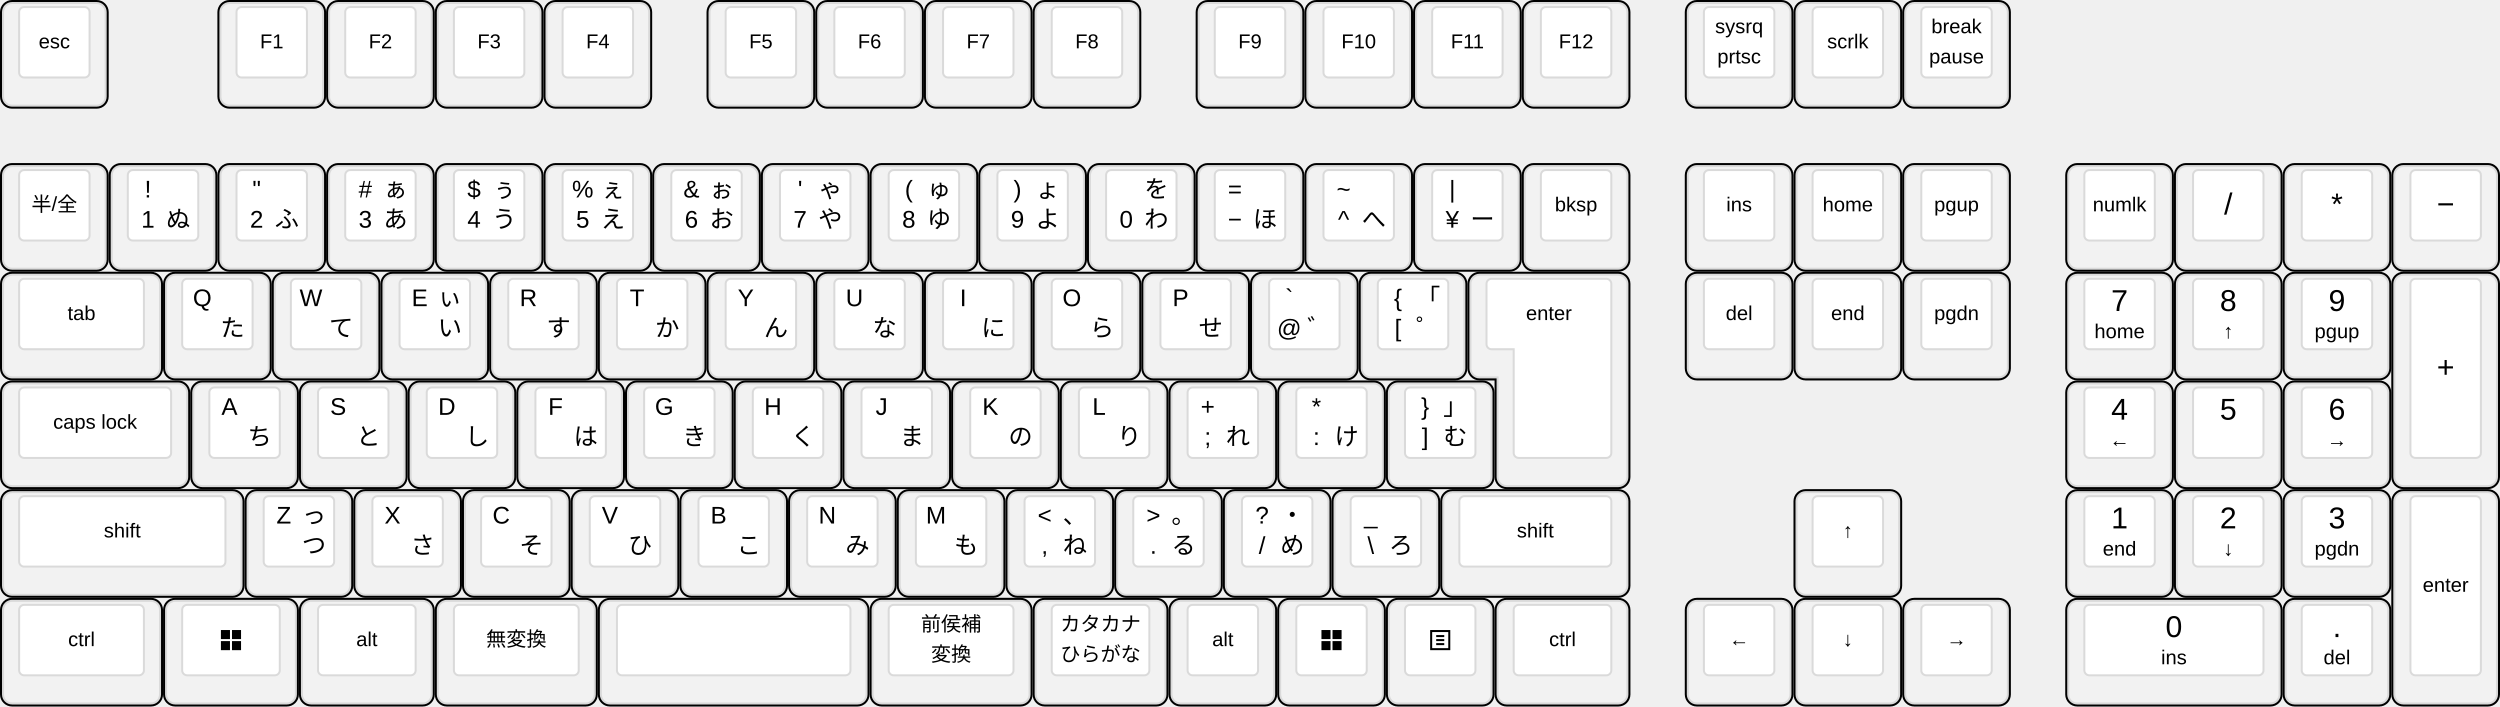
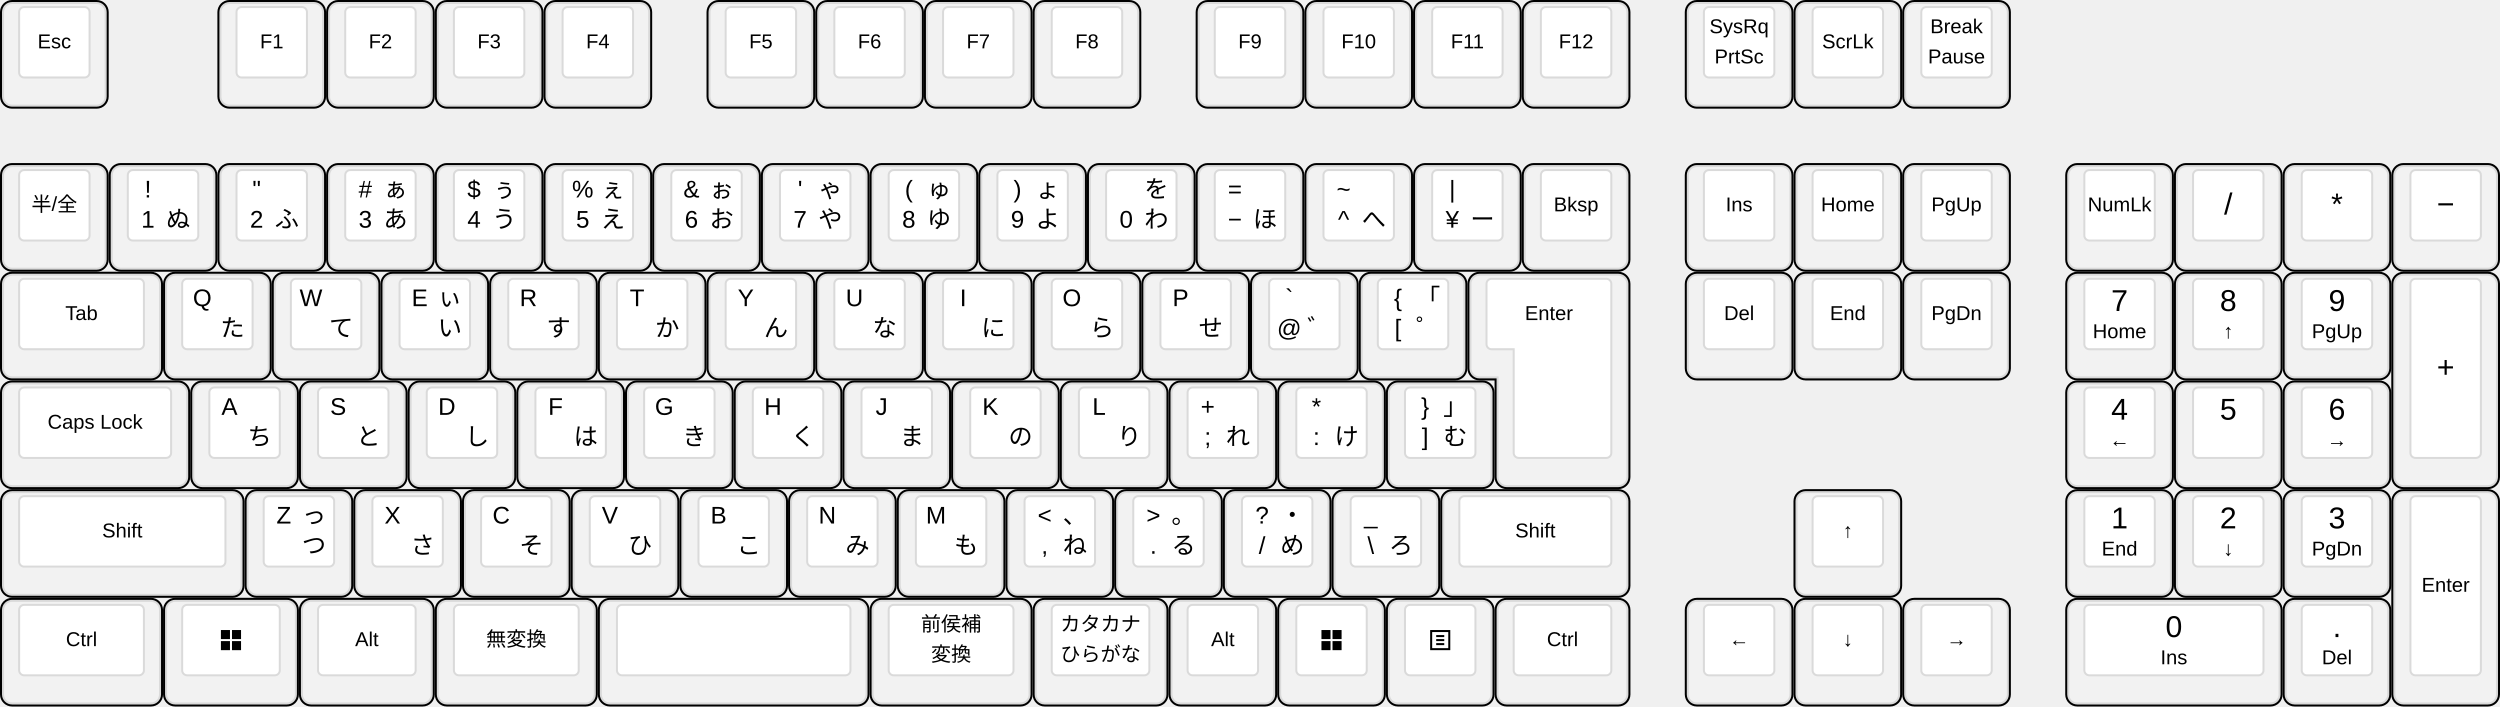
<svg xmlns="http://www.w3.org/2000/svg" xmlns:xlink="http://www.w3.org/1999/xlink" version="1.1" width="1242" height="351" viewBox="0 -351 1242 351">
  <defs>
    <g id="shape0">
      <path d="M 6 -54 C 2.686 -54 0 -51.314 0 -48 L 0 -6 C 0 -2.686 2.686 0 6 0 L 75 0 C 78.314 0 81 -2.686 81 -6 L 81 -48 C 81 -51.314 78.314 -54 75 -54 Z" fill="#000000" />
      <path d="M 6 -53 C 3.239 -53 1 -50.761 1 -48 L 1 -6 C 1 -3.239 3.239 -1 6 -1 L 75 -1 C 77.761 -1 80 -3.239 80 -6 L 80 -48 C 80 -50.761 77.761 -53 75 -53 Z" fill="#dadada" />
      <path d="M 6 -52 C 3.791 -52 2 -50.209 2 -48 L 2 -6 C 2 -3.791 3.791 -2 6 -2 L 75 -2 C 77.209 -2 79 -3.791 79 -6 L 79 -48 C 79 -50.209 77.209 -52 75 -52 Z" fill="#f2f2f2" />
      <path d="M 12 -51 C 10.343 -51 9 -49.657 9 -48 L 9 -18 C 9 -16.343 10.343 -15 12 -15 L 69 -15 C 70.657 -15 72 -16.343 72 -18 L 72 -48 C 72 -49.657 70.657 -51 69 -51 Z" fill="#dadada" />
      <path d="M 12 -50 C 10.895 -50 10 -49.105 10 -48 L 10 -18 C 10 -16.895 10.895 -16 12 -16 L 69 -16 C 70.105 -16 71 -16.895 71 -18 L 71 -48 C 71 -49.105 70.105 -50 69 -50 Z" fill="#ffffff" />
    </g>
    <g id="shape1">
      <path d="M 6 -54 C 2.686 -54 0 -51.314 0 -48 L 0 -6 C 0 -2.686 2.686 0 6 0 L 61.5 0 C 64.814 0 67.5 -2.686 67.5 -6 L 67.5 -48 C 67.5 -51.314 64.814 -54 61.5 -54 Z" fill="#000000" />
      <path d="M 6 -53 C 3.239 -53 1 -50.761 1 -48 L 1 -6 C 1 -3.239 3.239 -1 6 -1 L 61.5 -1 C 64.261 -1 66.5 -3.239 66.5 -6 L 66.5 -48 C 66.5 -50.761 64.261 -53 61.5 -53 Z" fill="#dadada" />
      <path d="M 6 -52 C 3.791 -52 2 -50.209 2 -48 L 2 -6 C 2 -3.791 3.791 -2 6 -2 L 61.5 -2 C 63.709 -2 65.5 -3.791 65.5 -6 L 65.5 -48 C 65.5 -50.209 63.709 -52 61.5 -52 Z" fill="#f2f2f2" />
      <path d="M 12 -51 C 10.343 -51 9 -49.657 9 -48 L 9 -18 C 9 -16.343 10.343 -15 12 -15 L 55.5 -15 C 57.157 -15 58.5 -16.343 58.5 -18 L 58.5 -48 C 58.5 -49.657 57.157 -51 55.5 -51 Z" fill="#dadada" />
      <path d="M 12 -50 C 10.895 -50 10 -49.105 10 -48 L 10 -18 C 10 -16.895 10.895 -16 12 -16 L 55.5 -16 C 56.605 -16 57.5 -16.895 57.5 -18 L 57.5 -48 C 57.5 -49.105 56.605 -50 55.5 -50 Z" fill="#ffffff" />
    </g>
    <g id="shape2">
      <path d="M 6 -54 C 2.686 -54 0 -51.314 0 -48 L 0 -6 C 0 -2.686 2.686 0 6 0 L 129 0 C 132.314 0 135 -2.686 135 -6 L 135 -48 C 135 -51.314 132.314 -54 129 -54 Z" fill="#000000" />
      <path d="M 6 -53 C 3.239 -53 1 -50.761 1 -48 L 1 -6 C 1 -3.239 3.239 -1 6 -1 L 129 -1 C 131.761 -1 134 -3.239 134 -6 L 134 -48 C 134 -50.761 131.761 -53 129 -53 Z" fill="#dadada" />
      <path d="M 6 -52 C 3.791 -52 2 -50.209 2 -48 L 2 -6 C 2 -3.791 3.791 -2 6 -2 L 129 -2 C 131.209 -2 133 -3.791 133 -6 L 133 -48 C 133 -50.209 131.209 -52 129 -52 Z" fill="#f2f2f2" />
      <path d="M 12 -51 C 10.343 -51 9 -49.657 9 -48 L 9 -18 C 9 -16.343 10.343 -15 12 -15 L 123 -15 C 124.657 -15 126 -16.343 126 -18 L 126 -48 C 126 -49.657 124.657 -51 123 -51 Z" fill="#dadada" />
      <path d="M 12 -50 C 10.895 -50 10 -49.105 10 -48 L 10 -18 C 10 -16.895 10.895 -16 12 -16 L 123 -16 C 124.105 -16 125 -16.895 125 -18 L 125 -48 C 125 -49.105 124.105 -50 123 -50 Z" fill="#ffffff" />
    </g>
    <g id="shape3">
      <path d="M 6 -54 C 2.686 -54 0 -51.314 0 -48 L 0 -6 C 0 -2.686 2.686 0 6 0 L 48 0 C 51.314 0 54 -2.686 54 -6 L 54 -48 C 54 -51.314 51.314 -54 48 -54 Z" fill="#000000" />
      <path d="M 6 -53 C 3.239 -53 1 -50.761 1 -48 L 1 -6 C 1 -3.239 3.239 -1 6 -1 L 48 -1 C 50.761 -1 53 -3.239 53 -6 L 53 -48 C 53 -50.761 50.761 -53 48 -53 Z" fill="#dadada" />
      <path d="M 6 -52 C 3.791 -52 2 -50.209 2 -48 L 2 -6 C 2 -3.791 3.791 -2 6 -2 L 48 -2 C 50.209 -2 52 -3.791 52 -6 L 52 -48 C 52 -50.209 50.209 -52 48 -52 Z" fill="#f2f2f2" />
      <path d="M 12 -51 C 10.343 -51 9 -49.657 9 -48 L 9 -18 C 9 -16.343 10.343 -15 12 -15 L 42 -15 C 43.657 -15 45 -16.343 45 -18 L 45 -48 C 45 -49.657 43.657 -51 42 -51 Z" fill="#dadada" />
      <path d="M 12 -50 C 10.895 -50 10 -49.105 10 -48 L 10 -18 C 10 -16.895 10.895 -16 12 -16 L 42 -16 C 43.105 -16 44 -16.895 44 -18 L 44 -48 C 44 -49.105 43.105 -50 42 -50 Z" fill="#ffffff" />
    </g>
    <g id="shape4">
      <path d="M 6 -54 C 2.686 -54 0 -51.314 0 -48 L 0 -6 C 0 -2.686 2.686 0 6 0 L 102 0 C 105.314 0 108 -2.686 108 -6 L 108 -48 C 108 -51.314 105.314 -54 102 -54 Z" fill="#000000" />
      <path d="M 6 -53 C 3.239 -53 1 -50.761 1 -48 L 1 -6 C 1 -3.239 3.239 -1 6 -1 L 102 -1 C 104.761 -1 107 -3.239 107 -6 L 107 -48 C 107 -50.761 104.761 -53 102 -53 Z" fill="#dadada" />
      <path d="M 6 -52 C 3.791 -52 2 -50.209 2 -48 L 2 -6 C 2 -3.791 3.791 -2 6 -2 L 102 -2 C 104.209 -2 106 -3.791 106 -6 L 106 -48 C 106 -50.209 104.209 -52 102 -52 Z" fill="#f2f2f2" />
      <path d="M 12 -51 C 10.343 -51 9 -49.657 9 -48 L 9 -18 C 9 -16.343 10.343 -15 12 -15 L 96 -15 C 97.657 -15 99 -16.343 99 -18 L 99 -48 C 99 -49.657 97.657 -51 96 -51 Z" fill="#dadada" />
      <path d="M 12 -50 C 10.895 -50 10 -49.105 10 -48 L 10 -18 C 10 -16.895 10.895 -16 12 -16 L 96 -16 C 97.105 -16 98 -16.895 98 -18 L 98 -48 C 98 -49.105 97.105 -50 96 -50 Z" fill="#ffffff" />
    </g>
    <g id="shape5">
      <path d="M 6 -108 C 2.686 -108 0 -105.314 0 -102 L 0 -6 C 0 -2.686 2.686 0 6 0 L 48 0 C 51.314 0 54 -2.686 54 -6 L 54 -102 C 54 -105.314 51.314 -108 48 -108 Z" fill="#000000" />
      <path d="M 6 -107 C 3.239 -107 1 -104.761 1 -102 L 1 -6 C 1 -3.239 3.239 -1 6 -1 L 48 -1 C 50.761 -1 53 -3.239 53 -6 L 53 -102 C 53 -104.761 50.761 -107 48 -107 Z" fill="#dadada" />
      <path d="M 6 -106 C 3.791 -106 2 -104.209 2 -102 L 2 -6 C 2 -3.791 3.791 -2 6 -2 L 48 -2 C 50.209 -2 52 -3.791 52 -6 L 52 -102 C 52 -104.209 50.209 -106 48 -106 Z" fill="#f2f2f2" />
      <path d="M 12 -105 C 10.343 -105 9 -103.657 9 -102 L 9 -18 C 9 -16.343 10.343 -15 12 -15 L 42 -15 C 43.657 -15 45 -16.343 45 -18 L 45 -102 C 45 -103.657 43.657 -105 42 -105 Z" fill="#dadada" />
      <path d="M 12 -104 C 10.895 -104 10 -103.105 10 -102 L 10 -18 C 10 -16.895 10.895 -16 12 -16 L 42 -16 C 43.105 -16 44 -16.895 44 -18 L 44 -102 C 44 -103.105 43.105 -104 42 -104 Z" fill="#ffffff" />
    </g>
    <g id="shape6">
      <path d="M 6 -54 C 2.686 -54 0 -51.314 0 -48 L 0 -6 C 0 -2.686 2.686 0 6 0 L 115.5 0 C 118.814 0 121.5 -2.686 121.5 -6 L 121.5 -48 C 121.5 -51.314 118.814 -54 115.5 -54 Z" fill="#000000" />
      <path d="M 6 -53 C 3.239 -53 1 -50.761 1 -48 L 1 -6 C 1 -3.239 3.239 -1 6 -1 L 115.5 -1 C 118.261 -1 120.5 -3.239 120.5 -6 L 120.5 -48 C 120.5 -50.761 118.261 -53 115.5 -53 Z" fill="#dadada" />
      <path d="M 6 -52 C 3.791 -52 2 -50.209 2 -48 L 2 -6 C 2 -3.791 3.791 -2 6 -2 L 115.5 -2 C 117.709 -2 119.5 -3.791 119.5 -6 L 119.5 -48 C 119.5 -50.209 117.709 -52 115.5 -52 Z" fill="#f2f2f2" />
      <path d="M 12 -51 C 10.343 -51 9 -49.657 9 -48 L 9 -18 C 9 -16.343 10.343 -15 12 -15 L 109.5 -15 C 111.157 -15 112.5 -16.343 112.5 -18 L 112.5 -48 C 112.5 -49.657 111.157 -51 109.5 -51 Z" fill="#dadada" />
      <path d="M 12 -50 C 10.895 -50 10 -49.105 10 -48 L 10 -18 C 10 -16.895 10.895 -16 12 -16 L 109.5 -16 C 110.605 -16 111.5 -16.895 111.5 -18 L 111.5 -48 C 111.5 -49.105 110.605 -50 109.5 -50 Z" fill="#ffffff" />
    </g>
    <g id="shape7">
      <path d="M 6 -54 C 2.686 -54 0 -51.314 0 -48 L 0 -6 C 0 -2.686 2.686 0 6 0 L 88.5 0 C 91.814 0 94.5 -2.686 94.5 -6 L 94.5 -48 C 94.5 -51.314 91.814 -54 88.5 -54 Z" fill="#000000" />
      <path d="M 6 -53 C 3.239 -53 1 -50.761 1 -48 L 1 -6 C 1 -3.239 3.239 -1 6 -1 L 88.5 -1 C 91.261 -1 93.5 -3.239 93.5 -6 L 93.5 -48 C 93.5 -50.761 91.261 -53 88.5 -53 Z" fill="#dadada" />
      <path d="M 6 -52 C 3.791 -52 2 -50.209 2 -48 L 2 -6 C 2 -3.791 3.791 -2 6 -2 L 88.5 -2 C 90.709 -2 92.5 -3.791 92.5 -6 L 92.5 -48 C 92.5 -50.209 90.709 -52 88.5 -52 Z" fill="#f2f2f2" />
      <path d="M 12 -51 C 10.343 -51 9 -49.657 9 -48 L 9 -18 C 9 -16.343 10.343 -15 12 -15 L 82.5 -15 C 84.157 -15 85.5 -16.343 85.5 -18 L 85.5 -48 C 85.5 -49.657 84.157 -51 82.5 -51 Z" fill="#dadada" />
      <path d="M 12 -50 C 10.895 -50 10 -49.105 10 -48 L 10 -18 C 10 -16.895 10.895 -16 12 -16 L 82.5 -16 C 83.605 -16 84.5 -16.895 84.5 -18 L 84.5 -48 C 84.5 -49.105 83.605 -50 82.5 -50 Z" fill="#ffffff" />
    </g>
    <g id="shape8">
      <path d="M -7.5 -108 C -10.814 -108 -13.5 -105.314 -13.5 -102 L -13.5 -60 C -13.5 -56.686 -10.814 -54 -7.5 -54 L 0 -54 L 0 -6 C 0 -2.686 2.686 0 6 0 L 61.5 0 C 64.814 0 67.5 -2.686 67.5 -6 L 67.5 -102 C 67.5 -105.314 64.814 -108 61.5 -108 Z" fill="#000000" />
      <path d="M -7.5 -107 C -10.261 -107 -12.5 -104.761 -12.5 -102 L -12.5 -60 C -12.5 -57.239 -10.261 -55 -7.5 -55 L 1 -55 L 1 -54 L 1 -54 L 1 -6 C 1 -3.239 3.239 -1 6 -1 L 61.5 -1 C 64.261 -1 66.5 -3.239 66.5 -6 L 66.5 -102 C 66.5 -104.761 64.261 -107 61.5 -107 Z" fill="#dadada" />
      <path d="M -7.5 -106 C -9.709 -106 -11.5 -104.209 -11.5 -102 L -11.5 -60 C -11.5 -57.791 -9.709 -56 -7.5 -56 L 2 -56 L 2 -54 L 2 -6 C 2 -3.791 3.791 -2 6 -2 L 61.5 -2 C 63.709 -2 65.5 -3.791 65.5 -6 L 65.5 -102 C 65.5 -104.209 63.709 -106 61.5 -106 Z" fill="#f2f2f2" />
      <path d="M -1.5 -105 C -3.157 -105 -4.5 -103.657 -4.5 -102 L -4.5 -72 C -4.5 -70.343 -3.157 -69 -1.5 -69 L 9 -69 L 9 -60 L 9 -18 C 9 -16.343 10.343 -15 12 -15 L 55.5 -15 C 57.157 -15 58.5 -16.343 58.5 -18 L 58.5 -102 C 58.5 -103.657 57.157 -105 55.5 -105 Z" fill="#dadada" />
      <path d="M -1.5 -104 C -2.605 -104 -3.5 -103.105 -3.5 -102 L -3.5 -72 C -3.5 -70.895 -2.605 -70 -1.5 -70 L 10 -70 L 10 -60 L 10 -18 C 10 -16.895 10.895 -16 12 -16 L 55.5 -16 C 56.605 -16 57.5 -16.895 57.5 -18 L 57.5 -102 C 57.5 -103.105 56.605 -104 55.5 -104 Z" fill="#ffffff" />
    </g>
    <path id="path0" d="M 0 0 h 0.45 v 0.45 h -0.45 z M 1 0 v 0.45 h -0.45 v -0.45 z M 1 1 h -0.45 v -0.45 h 0.45 z M 0 1 v -0.45 h 0.45 v 0.45 z" />
    <path id="path1" d="M 0 0 V 1 H 1 V 0 Z M 0.9 0.9 H 0.1 V 0.1 H 0.9 Z M 0.7 0.35 H 0.3 V 0.25 H 0.7 Z M 0.7 0.55 H 0.3 V 0.45 H 0.7 Z M 0.7 0.75 H 0.3 V 0.65 H 0.7 Z" />
  </defs>
  <g class="keyboard">
    <g class="key">
      <use xlink:href="#shape0" transform="translate(0 0)" />
-       <text x="40.5" y="-30" text-anchor="middle" font-family="Arial" font-size="10" fill="#000000">ctrl</text>
+       <text x="40.5" y="-30" text-anchor="middle" font-family="Arial" font-size="10" fill="#000000">Ctrl</text>
    </g>
    <g class="key">
      <use xlink:href="#shape1" transform="translate(81 0)" />
      <use xlink:href="#path0" transform="translate(109.75 -38) scale(10 10)" fill="#000000" />
    </g>
    <g class="key">
      <use xlink:href="#shape1" transform="translate(148.5 0)" />
-       <text x="182.25" y="-30" text-anchor="middle" font-family="Arial" font-size="10" fill="#000000">alt</text>
+       <text x="182.25" y="-30" text-anchor="middle" font-family="Arial" font-size="10" fill="#000000">Alt</text>
    </g>
    <g class="key">
      <use xlink:href="#shape0" transform="translate(216 0)" />
      <text x="256.5" y="-30" text-anchor="middle" font-family="Arial" font-size="10" fill="#000000">無変換</text>
    </g>
    <g class="key">
      <use xlink:href="#shape2" transform="translate(297 0)" />
    </g>
    <g class="key">
      <use xlink:href="#shape0" transform="translate(432 0)" />
      <text x="472.5" y="-22.5" text-anchor="middle" font-family="Arial" font-size="10" fill="#000000">変換</text>
      <text x="472.5" y="-37.5" text-anchor="middle" font-family="Arial" font-size="10" fill="#000000">前侯補</text>
    </g>
    <g class="key">
      <use xlink:href="#shape1" transform="translate(513 0)" />
      <text x="546.75" y="-22.5" text-anchor="middle" font-family="Arial" font-size="10" fill="#000000">ひらがな</text>
      <text x="546.75" y="-37.5" text-anchor="middle" font-family="Arial" font-size="10" fill="#000000">カタカナ</text>
    </g>
    <g class="key">
      <use xlink:href="#shape3" transform="translate(580.5 0)" />
-       <text x="607.5" y="-30" text-anchor="middle" font-family="Arial" font-size="10" fill="#000000">alt</text>
+       <text x="607.5" y="-30" text-anchor="middle" font-family="Arial" font-size="10" fill="#000000">Alt</text>
    </g>
    <g class="key">
      <use xlink:href="#shape3" transform="translate(634.5 0)" />
      <use xlink:href="#path0" transform="translate(656.5 -38) scale(10 10)" fill="#000000" />
    </g>
    <g class="key">
      <use xlink:href="#shape3" transform="translate(688.5 0)" />
      <use xlink:href="#path1" transform="translate(710.5 -38) scale(10 10)" fill="#000000" />
    </g>
    <g class="key">
      <use xlink:href="#shape1" transform="translate(742.5 0)" />
-       <text x="776.25" y="-30" text-anchor="middle" font-family="Arial" font-size="10" fill="#000000">ctrl</text>
+       <text x="776.25" y="-30" text-anchor="middle" font-family="Arial" font-size="10" fill="#000000">Ctrl</text>
    </g>
    <g class="key">
      <use xlink:href="#shape3" transform="translate(837 0)" />
      <text x="864" y="-30" text-anchor="middle" font-family="Arial" font-size="10" fill="#000000">←</text>
    </g>
    <g class="key">
      <use xlink:href="#shape3" transform="translate(891 0)" />
      <text x="918" y="-30" text-anchor="middle" font-family="Arial" font-size="10" fill="#000000">↓</text>
    </g>
    <g class="key">
      <use xlink:href="#shape3" transform="translate(945 0)" />
      <text x="972" y="-30" text-anchor="middle" font-family="Arial" font-size="10" fill="#000000">→</text>
    </g>
    <g class="key">
      <use xlink:href="#shape4" transform="translate(1026 0)" />
      <text x="1080" y="-34.5" text-anchor="middle" font-family="Arial" font-size="15" fill="#000000">0</text>
-       <text x="1080" y="-21" text-anchor="middle" font-family="Arial" font-size="10" fill="#000000">ins</text>
+       <text x="1080" y="-21" text-anchor="middle" font-family="Arial" font-size="10" fill="#000000">Ins</text>
    </g>
    <g class="key">
      <use xlink:href="#shape3" transform="translate(1134 0)" />
      <text x="1161" y="-34.5" text-anchor="middle" font-family="Arial" font-size="15" fill="#000000">.</text>
-       <text x="1161" y="-21" text-anchor="middle" font-family="Arial" font-size="10" fill="#000000">del</text>
+       <text x="1161" y="-21" text-anchor="middle" font-family="Arial" font-size="10" fill="#000000">Del</text>
    </g>
    <g class="key">
      <use xlink:href="#shape5" transform="translate(1188 0)" />
-       <text x="1215" y="-57" text-anchor="middle" font-family="Arial" font-size="10" fill="#000000">enter</text>
+       <text x="1215" y="-57" text-anchor="middle" font-family="Arial" font-size="10" fill="#000000">Enter</text>
    </g>
    <g class="key">
      <use xlink:href="#shape6" transform="translate(0 -54)" />
-       <text x="60.75" y="-84" text-anchor="middle" font-family="Arial" font-size="10" fill="#000000">shift</text>
+       <text x="60.75" y="-84" text-anchor="middle" font-family="Arial" font-size="10" fill="#000000">Shift</text>
    </g>
    <g class="key">
      <use xlink:href="#shape3" transform="translate(121.5 -54)" />
      <text x="141" y="-90.9" text-anchor="middle" font-family="Arial" font-size="12" fill="#000000">Z</text>
      <text x="156" y="-75.9" text-anchor="middle" font-family="Arial" font-size="12" fill="#000000">つ</text>
      <text x="156" y="-90.9" text-anchor="middle" font-family="Arial" font-size="12" fill="#000000">っ</text>
    </g>
    <g class="key">
      <use xlink:href="#shape3" transform="translate(175.5 -54)" />
      <text x="195" y="-90.9" text-anchor="middle" font-family="Arial" font-size="12" fill="#000000">X</text>
      <text x="210" y="-75.9" text-anchor="middle" font-family="Arial" font-size="12" fill="#000000">さ</text>
    </g>
    <g class="key">
      <use xlink:href="#shape3" transform="translate(229.5 -54)" />
      <text x="249" y="-90.9" text-anchor="middle" font-family="Arial" font-size="12" fill="#000000">C</text>
      <text x="264" y="-75.9" text-anchor="middle" font-family="Arial" font-size="12" fill="#000000">そ</text>
    </g>
    <g class="key">
      <use xlink:href="#shape3" transform="translate(283.5 -54)" />
      <text x="303" y="-90.9" text-anchor="middle" font-family="Arial" font-size="12" fill="#000000">V</text>
      <text x="318" y="-75.9" text-anchor="middle" font-family="Arial" font-size="12" fill="#000000">ひ</text>
    </g>
    <g class="key">
      <use xlink:href="#shape3" transform="translate(337.5 -54)" />
      <text x="357" y="-90.9" text-anchor="middle" font-family="Arial" font-size="12" fill="#000000">B</text>
      <text x="372" y="-75.9" text-anchor="middle" font-family="Arial" font-size="12" fill="#000000">こ</text>
    </g>
    <g class="key">
      <use xlink:href="#shape3" transform="translate(391.5 -54)" />
      <text x="411" y="-90.9" text-anchor="middle" font-family="Arial" font-size="12" fill="#000000">N</text>
      <text x="426" y="-75.9" text-anchor="middle" font-family="Arial" font-size="12" fill="#000000">み</text>
    </g>
    <g class="key">
      <use xlink:href="#shape3" transform="translate(445.5 -54)" />
      <text x="465" y="-90.9" text-anchor="middle" font-family="Arial" font-size="12" fill="#000000">M</text>
      <text x="480" y="-75.9" text-anchor="middle" font-family="Arial" font-size="12" fill="#000000">も</text>
    </g>
    <g class="key">
      <use xlink:href="#shape3" transform="translate(499.5 -54)" />
      <text x="519" y="-75.9" text-anchor="middle" font-family="Arial" font-size="12" fill="#000000">,</text>
      <text x="519" y="-90.9" text-anchor="middle" font-family="Arial" font-size="12" fill="#000000">&lt;</text>
      <text x="534" y="-75.9" text-anchor="middle" font-family="Arial" font-size="12" fill="#000000">ね</text>
      <text x="534" y="-90.9" text-anchor="middle" font-family="Arial" font-size="12" fill="#000000">、</text>
    </g>
    <g class="key">
      <use xlink:href="#shape3" transform="translate(553.5 -54)" />
      <text x="573" y="-75.9" text-anchor="middle" font-family="Arial" font-size="12" fill="#000000">.</text>
      <text x="573" y="-90.9" text-anchor="middle" font-family="Arial" font-size="12" fill="#000000">&gt;</text>
      <text x="588" y="-75.9" text-anchor="middle" font-family="Arial" font-size="12" fill="#000000">る</text>
      <text x="588" y="-90.9" text-anchor="middle" font-family="Arial" font-size="12" fill="#000000">。</text>
    </g>
    <g class="key">
      <use xlink:href="#shape3" transform="translate(607.5 -54)" />
      <text x="627" y="-75.9" text-anchor="middle" font-family="Arial" font-size="12" fill="#000000">/</text>
      <text x="627" y="-90.9" text-anchor="middle" font-family="Arial" font-size="12" fill="#000000">?</text>
      <text x="642" y="-75.9" text-anchor="middle" font-family="Arial" font-size="12" fill="#000000">め</text>
      <text x="642" y="-90.9" text-anchor="middle" font-family="Arial" font-size="12" fill="#000000">・</text>
    </g>
    <g class="key">
      <use xlink:href="#shape3" transform="translate(661.5 -54)" />
      <text x="681" y="-75.9" text-anchor="middle" font-family="Arial" font-size="12" fill="#000000">\</text>
      <text x="681" y="-90.9" text-anchor="middle" font-family="Arial" font-size="12" fill="#000000">_</text>
      <text x="696" y="-75.9" text-anchor="middle" font-family="Arial" font-size="12" fill="#000000">ろ</text>
    </g>
    <g class="key">
      <use xlink:href="#shape7" transform="translate(715.5 -54)" />
-       <text x="762.75" y="-84" text-anchor="middle" font-family="Arial" font-size="10" fill="#000000">shift</text>
+       <text x="762.75" y="-84" text-anchor="middle" font-family="Arial" font-size="10" fill="#000000">Shift</text>
    </g>
    <g class="key">
      <use xlink:href="#shape3" transform="translate(891 -54)" />
      <text x="918" y="-84" text-anchor="middle" font-family="Arial" font-size="10" fill="#000000">↑</text>
    </g>
    <g class="key">
      <use xlink:href="#shape3" transform="translate(1026 -54)" />
      <text x="1053" y="-88.5" text-anchor="middle" font-family="Arial" font-size="15" fill="#000000">1</text>
-       <text x="1053" y="-75" text-anchor="middle" font-family="Arial" font-size="10" fill="#000000">end</text>
+       <text x="1053" y="-75" text-anchor="middle" font-family="Arial" font-size="10" fill="#000000">End</text>
    </g>
    <g class="key">
      <use xlink:href="#shape3" transform="translate(1080 -54)" />
      <text x="1107" y="-88.5" text-anchor="middle" font-family="Arial" font-size="15" fill="#000000">2</text>
      <text x="1107" y="-75" text-anchor="middle" font-family="Arial" font-size="10" fill="#000000">↓</text>
    </g>
    <g class="key">
      <use xlink:href="#shape3" transform="translate(1134 -54)" />
      <text x="1161" y="-88.5" text-anchor="middle" font-family="Arial" font-size="15" fill="#000000">3</text>
-       <text x="1161" y="-75" text-anchor="middle" font-family="Arial" font-size="10" fill="#000000">pgdn</text>
+       <text x="1161" y="-75" text-anchor="middle" font-family="Arial" font-size="10" fill="#000000">PgDn</text>
    </g>
    <g class="key">
      <use xlink:href="#shape7" transform="translate(0 -108)" />
-       <text x="47.25" y="-138" text-anchor="middle" font-family="Arial" font-size="10" fill="#000000">caps lock</text>
+       <text x="47.25" y="-138" text-anchor="middle" font-family="Arial" font-size="10" fill="#000000">Caps Lock</text>
    </g>
    <g class="key">
      <use xlink:href="#shape3" transform="translate(94.5 -108)" />
      <text x="114" y="-144.9" text-anchor="middle" font-family="Arial" font-size="12" fill="#000000">A</text>
      <text x="129" y="-129.9" text-anchor="middle" font-family="Arial" font-size="12" fill="#000000">ち</text>
    </g>
    <g class="key">
      <use xlink:href="#shape3" transform="translate(148.5 -108)" />
      <text x="168" y="-144.9" text-anchor="middle" font-family="Arial" font-size="12" fill="#000000">S</text>
      <text x="183" y="-129.9" text-anchor="middle" font-family="Arial" font-size="12" fill="#000000">と</text>
    </g>
    <g class="key">
      <use xlink:href="#shape3" transform="translate(202.5 -108)" />
      <text x="222" y="-144.9" text-anchor="middle" font-family="Arial" font-size="12" fill="#000000">D</text>
      <text x="237" y="-129.9" text-anchor="middle" font-family="Arial" font-size="12" fill="#000000">し</text>
    </g>
    <g class="key">
      <use xlink:href="#shape3" transform="translate(256.5 -108)" />
      <text x="276" y="-144.9" text-anchor="middle" font-family="Arial" font-size="12" fill="#000000">F</text>
      <text x="291" y="-129.9" text-anchor="middle" font-family="Arial" font-size="12" fill="#000000">は</text>
    </g>
    <g class="key">
      <use xlink:href="#shape3" transform="translate(310.5 -108)" />
      <text x="330" y="-144.9" text-anchor="middle" font-family="Arial" font-size="12" fill="#000000">G</text>
      <text x="345" y="-129.9" text-anchor="middle" font-family="Arial" font-size="12" fill="#000000">き</text>
    </g>
    <g class="key">
      <use xlink:href="#shape3" transform="translate(364.5 -108)" />
      <text x="384" y="-144.9" text-anchor="middle" font-family="Arial" font-size="12" fill="#000000">H</text>
      <text x="399" y="-129.9" text-anchor="middle" font-family="Arial" font-size="12" fill="#000000">く</text>
    </g>
    <g class="key">
      <use xlink:href="#shape3" transform="translate(418.5 -108)" />
      <text x="438" y="-144.9" text-anchor="middle" font-family="Arial" font-size="12" fill="#000000">J</text>
      <text x="453" y="-129.9" text-anchor="middle" font-family="Arial" font-size="12" fill="#000000">ま</text>
    </g>
    <g class="key">
      <use xlink:href="#shape3" transform="translate(472.5 -108)" />
      <text x="492" y="-144.9" text-anchor="middle" font-family="Arial" font-size="12" fill="#000000">K</text>
      <text x="507" y="-129.9" text-anchor="middle" font-family="Arial" font-size="12" fill="#000000">の</text>
    </g>
    <g class="key">
      <use xlink:href="#shape3" transform="translate(526.5 -108)" />
      <text x="546" y="-144.9" text-anchor="middle" font-family="Arial" font-size="12" fill="#000000">L</text>
      <text x="561" y="-129.9" text-anchor="middle" font-family="Arial" font-size="12" fill="#000000">り</text>
    </g>
    <g class="key">
      <use xlink:href="#shape3" transform="translate(580.5 -108)" />
      <text x="600" y="-129.9" text-anchor="middle" font-family="Arial" font-size="12" fill="#000000">;</text>
      <text x="600" y="-144.9" text-anchor="middle" font-family="Arial" font-size="12" fill="#000000">+</text>
      <text x="615" y="-129.9" text-anchor="middle" font-family="Arial" font-size="12" fill="#000000">れ</text>
    </g>
    <g class="key">
      <use xlink:href="#shape3" transform="translate(634.5 -108)" />
      <text x="654" y="-129.9" text-anchor="middle" font-family="Arial" font-size="12" fill="#000000">:</text>
      <text x="654" y="-144.9" text-anchor="middle" font-family="Arial" font-size="12" fill="#000000">*</text>
      <text x="669" y="-129.9" text-anchor="middle" font-family="Arial" font-size="12" fill="#000000">け</text>
    </g>
    <g class="key">
      <use xlink:href="#shape3" transform="translate(688.5 -108)" />
      <text x="708" y="-129.9" text-anchor="middle" font-family="Arial" font-size="12" fill="#000000">]</text>
      <text x="708" y="-144.9" text-anchor="middle" font-family="Arial" font-size="12" fill="#000000">}</text>
      <text x="723" y="-129.9" text-anchor="middle" font-family="Arial" font-size="12" fill="#000000">む</text>
      <text x="723" y="-144.9" text-anchor="middle" font-family="Arial" font-size="12" fill="#000000">」</text>
    </g>
    <g class="key">
      <use xlink:href="#shape8" transform="translate(742.5 -108)" />
-       <text x="769.5" y="-192" text-anchor="middle" font-family="Arial" font-size="10" fill="#000000">enter</text>
+       <text x="769.5" y="-192" text-anchor="middle" font-family="Arial" font-size="10" fill="#000000">Enter</text>
    </g>
    <g class="key">
      <use xlink:href="#shape3" transform="translate(1026 -108)" />
      <text x="1053" y="-142.5" text-anchor="middle" font-family="Arial" font-size="15" fill="#000000">4</text>
      <text x="1053" y="-129" text-anchor="middle" font-family="Arial" font-size="10" fill="#000000">←</text>
    </g>
    <g class="key">
      <use xlink:href="#shape3" transform="translate(1080 -108)" />
      <text x="1107" y="-142.5" text-anchor="middle" font-family="Arial" font-size="15" fill="#000000">5</text>
    </g>
    <g class="key">
      <use xlink:href="#shape3" transform="translate(1134 -108)" />
      <text x="1161" y="-142.5" text-anchor="middle" font-family="Arial" font-size="15" fill="#000000">6</text>
      <text x="1161" y="-129" text-anchor="middle" font-family="Arial" font-size="10" fill="#000000">→</text>
    </g>
    <g class="key">
      <use xlink:href="#shape5" transform="translate(1188 -108)" />
      <text x="1215" y="-163.5" text-anchor="middle" font-family="Arial" font-size="15" fill="#000000">+</text>
    </g>
    <g class="key">
      <use xlink:href="#shape0" transform="translate(0 -162)" />
-       <text x="40.5" y="-192" text-anchor="middle" font-family="Arial" font-size="10" fill="#000000">tab</text>
+       <text x="40.5" y="-192" text-anchor="middle" font-family="Arial" font-size="10" fill="#000000">Tab</text>
    </g>
    <g class="key">
      <use xlink:href="#shape3" transform="translate(81 -162)" />
      <text x="100.5" y="-198.9" text-anchor="middle" font-family="Arial" font-size="12" fill="#000000">Q</text>
      <text x="115.5" y="-183.9" text-anchor="middle" font-family="Arial" font-size="12" fill="#000000">た</text>
    </g>
    <g class="key">
      <use xlink:href="#shape3" transform="translate(135 -162)" />
      <text x="154.5" y="-198.9" text-anchor="middle" font-family="Arial" font-size="12" fill="#000000">W</text>
      <text x="169.5" y="-183.9" text-anchor="middle" font-family="Arial" font-size="12" fill="#000000">て</text>
    </g>
    <g class="key">
      <use xlink:href="#shape3" transform="translate(189 -162)" />
      <text x="208.5" y="-198.9" text-anchor="middle" font-family="Arial" font-size="12" fill="#000000">E</text>
      <text x="223.5" y="-183.9" text-anchor="middle" font-family="Arial" font-size="12" fill="#000000">い</text>
      <text x="223.5" y="-198.9" text-anchor="middle" font-family="Arial" font-size="12" fill="#000000">ぃ</text>
    </g>
    <g class="key">
      <use xlink:href="#shape3" transform="translate(243 -162)" />
      <text x="262.5" y="-198.9" text-anchor="middle" font-family="Arial" font-size="12" fill="#000000">R</text>
      <text x="277.5" y="-183.9" text-anchor="middle" font-family="Arial" font-size="12" fill="#000000">す</text>
    </g>
    <g class="key">
      <use xlink:href="#shape3" transform="translate(297 -162)" />
      <text x="316.5" y="-198.9" text-anchor="middle" font-family="Arial" font-size="12" fill="#000000">T</text>
      <text x="331.5" y="-183.9" text-anchor="middle" font-family="Arial" font-size="12" fill="#000000">か</text>
    </g>
    <g class="key">
      <use xlink:href="#shape3" transform="translate(351 -162)" />
      <text x="370.5" y="-198.9" text-anchor="middle" font-family="Arial" font-size="12" fill="#000000">Y</text>
      <text x="385.5" y="-183.9" text-anchor="middle" font-family="Arial" font-size="12" fill="#000000">ん</text>
    </g>
    <g class="key">
      <use xlink:href="#shape3" transform="translate(405 -162)" />
      <text x="424.5" y="-198.9" text-anchor="middle" font-family="Arial" font-size="12" fill="#000000">U</text>
      <text x="439.5" y="-183.9" text-anchor="middle" font-family="Arial" font-size="12" fill="#000000">な</text>
    </g>
    <g class="key">
      <use xlink:href="#shape3" transform="translate(459 -162)" />
      <text x="478.5" y="-198.9" text-anchor="middle" font-family="Arial" font-size="12" fill="#000000">I</text>
      <text x="493.5" y="-183.9" text-anchor="middle" font-family="Arial" font-size="12" fill="#000000">に</text>
    </g>
    <g class="key">
      <use xlink:href="#shape3" transform="translate(513 -162)" />
      <text x="532.5" y="-198.9" text-anchor="middle" font-family="Arial" font-size="12" fill="#000000">O</text>
      <text x="547.5" y="-183.9" text-anchor="middle" font-family="Arial" font-size="12" fill="#000000">ら</text>
    </g>
    <g class="key">
      <use xlink:href="#shape3" transform="translate(567 -162)" />
      <text x="586.5" y="-198.9" text-anchor="middle" font-family="Arial" font-size="12" fill="#000000">P</text>
      <text x="601.5" y="-183.9" text-anchor="middle" font-family="Arial" font-size="12" fill="#000000">せ</text>
    </g>
    <g class="key">
      <use xlink:href="#shape3" transform="translate(621 -162)" />
      <text x="640.5" y="-183.9" text-anchor="middle" font-family="Arial" font-size="12" fill="#000000">@</text>
      <text x="640.5" y="-198.9" text-anchor="middle" font-family="Arial" font-size="12" fill="#000000">`</text>
      <text x="655.5" y="-183.9" text-anchor="middle" font-family="Arial" font-size="12" fill="#000000">゛</text>
    </g>
    <g class="key">
      <use xlink:href="#shape3" transform="translate(675 -162)" />
      <text x="694.5" y="-183.9" text-anchor="middle" font-family="Arial" font-size="12" fill="#000000">[</text>
      <text x="694.5" y="-198.9" text-anchor="middle" font-family="Arial" font-size="12" fill="#000000">{</text>
      <text x="709.5" y="-183.9" text-anchor="middle" font-family="Arial" font-size="12" fill="#000000">゜</text>
      <text x="709.5" y="-198.9" text-anchor="middle" font-family="Arial" font-size="12" fill="#000000">「</text>
    </g>
    <g class="key">
      <use xlink:href="#shape3" transform="translate(837 -162)" />
-       <text x="864" y="-192" text-anchor="middle" font-family="Arial" font-size="10" fill="#000000">del</text>
+       <text x="864" y="-192" text-anchor="middle" font-family="Arial" font-size="10" fill="#000000">Del</text>
    </g>
    <g class="key">
      <use xlink:href="#shape3" transform="translate(891 -162)" />
-       <text x="918" y="-192" text-anchor="middle" font-family="Arial" font-size="10" fill="#000000">end</text>
+       <text x="918" y="-192" text-anchor="middle" font-family="Arial" font-size="10" fill="#000000">End</text>
    </g>
    <g class="key">
      <use xlink:href="#shape3" transform="translate(945 -162)" />
-       <text x="972" y="-192" text-anchor="middle" font-family="Arial" font-size="10" fill="#000000">pgdn</text>
+       <text x="972" y="-192" text-anchor="middle" font-family="Arial" font-size="10" fill="#000000">PgDn</text>
    </g>
    <g class="key">
      <use xlink:href="#shape3" transform="translate(1026 -162)" />
      <text x="1053" y="-196.5" text-anchor="middle" font-family="Arial" font-size="15" fill="#000000">7</text>
-       <text x="1053" y="-183" text-anchor="middle" font-family="Arial" font-size="10" fill="#000000">home</text>
+       <text x="1053" y="-183" text-anchor="middle" font-family="Arial" font-size="10" fill="#000000">Home</text>
    </g>
    <g class="key">
      <use xlink:href="#shape3" transform="translate(1080 -162)" />
      <text x="1107" y="-196.5" text-anchor="middle" font-family="Arial" font-size="15" fill="#000000">8</text>
      <text x="1107" y="-183" text-anchor="middle" font-family="Arial" font-size="10" fill="#000000">↑</text>
    </g>
    <g class="key">
      <use xlink:href="#shape3" transform="translate(1134 -162)" />
      <text x="1161" y="-196.5" text-anchor="middle" font-family="Arial" font-size="15" fill="#000000">9</text>
-       <text x="1161" y="-183" text-anchor="middle" font-family="Arial" font-size="10" fill="#000000">pgup</text>
+       <text x="1161" y="-183" text-anchor="middle" font-family="Arial" font-size="10" fill="#000000">PgUp</text>
    </g>
    <g class="key">
      <use xlink:href="#shape3" transform="translate(0 -216)" />
      <text x="27" y="-246" text-anchor="middle" font-family="Arial" font-size="10" fill="#000000">半/全</text>
    </g>
    <g class="key">
      <use xlink:href="#shape3" transform="translate(54 -216)" />
      <text x="73.5" y="-237.9" text-anchor="middle" font-family="Arial" font-size="12" fill="#000000">1</text>
      <text x="73.5" y="-252.9" text-anchor="middle" font-family="Arial" font-size="12" fill="#000000">!</text>
      <text x="88.5" y="-237.9" text-anchor="middle" font-family="Arial" font-size="12" fill="#000000">ぬ</text>
    </g>
    <g class="key">
      <use xlink:href="#shape3" transform="translate(108 -216)" />
      <text x="127.5" y="-237.9" text-anchor="middle" font-family="Arial" font-size="12" fill="#000000">2</text>
      <text x="127.5" y="-252.9" text-anchor="middle" font-family="Arial" font-size="12" fill="#000000">"</text>
      <text x="142.5" y="-237.9" text-anchor="middle" font-family="Arial" font-size="12" fill="#000000">ふ</text>
    </g>
    <g class="key">
      <use xlink:href="#shape3" transform="translate(162 -216)" />
      <text x="181.5" y="-237.9" text-anchor="middle" font-family="Arial" font-size="12" fill="#000000">3</text>
      <text x="181.5" y="-252.9" text-anchor="middle" font-family="Arial" font-size="12" fill="#000000">#</text>
      <text x="196.5" y="-237.9" text-anchor="middle" font-family="Arial" font-size="12" fill="#000000">あ</text>
      <text x="196.5" y="-252.9" text-anchor="middle" font-family="Arial" font-size="12" fill="#000000">ぁ</text>
    </g>
    <g class="key">
      <use xlink:href="#shape3" transform="translate(216 -216)" />
      <text x="235.5" y="-237.9" text-anchor="middle" font-family="Arial" font-size="12" fill="#000000">4</text>
      <text x="235.5" y="-252.9" text-anchor="middle" font-family="Arial" font-size="12" fill="#000000">$</text>
      <text x="250.5" y="-237.9" text-anchor="middle" font-family="Arial" font-size="12" fill="#000000">う</text>
      <text x="250.5" y="-252.9" text-anchor="middle" font-family="Arial" font-size="12" fill="#000000">ぅ</text>
    </g>
    <g class="key">
      <use xlink:href="#shape3" transform="translate(270 -216)" />
      <text x="289.5" y="-237.9" text-anchor="middle" font-family="Arial" font-size="12" fill="#000000">5</text>
      <text x="289.5" y="-252.9" text-anchor="middle" font-family="Arial" font-size="12" fill="#000000">%</text>
      <text x="304.5" y="-237.9" text-anchor="middle" font-family="Arial" font-size="12" fill="#000000">え</text>
      <text x="304.5" y="-252.9" text-anchor="middle" font-family="Arial" font-size="12" fill="#000000">ぇ</text>
    </g>
    <g class="key">
      <use xlink:href="#shape3" transform="translate(324 -216)" />
      <text x="343.5" y="-237.9" text-anchor="middle" font-family="Arial" font-size="12" fill="#000000">6</text>
      <text x="343.5" y="-252.9" text-anchor="middle" font-family="Arial" font-size="12" fill="#000000">&amp;</text>
      <text x="358.5" y="-237.9" text-anchor="middle" font-family="Arial" font-size="12" fill="#000000">お</text>
      <text x="358.5" y="-252.9" text-anchor="middle" font-family="Arial" font-size="12" fill="#000000">ぉ</text>
    </g>
    <g class="key">
      <use xlink:href="#shape3" transform="translate(378 -216)" />
      <text x="397.5" y="-237.9" text-anchor="middle" font-family="Arial" font-size="12" fill="#000000">7</text>
      <text x="397.5" y="-252.9" text-anchor="middle" font-family="Arial" font-size="12" fill="#000000">'</text>
      <text x="412.5" y="-237.9" text-anchor="middle" font-family="Arial" font-size="12" fill="#000000">や</text>
      <text x="412.5" y="-252.9" text-anchor="middle" font-family="Arial" font-size="12" fill="#000000">ゃ</text>
    </g>
    <g class="key">
      <use xlink:href="#shape3" transform="translate(432 -216)" />
      <text x="451.5" y="-237.9" text-anchor="middle" font-family="Arial" font-size="12" fill="#000000">8</text>
      <text x="451.5" y="-252.9" text-anchor="middle" font-family="Arial" font-size="12" fill="#000000">(</text>
      <text x="466.5" y="-237.9" text-anchor="middle" font-family="Arial" font-size="12" fill="#000000">ゆ</text>
      <text x="466.5" y="-252.9" text-anchor="middle" font-family="Arial" font-size="12" fill="#000000">ゅ</text>
    </g>
    <g class="key">
      <use xlink:href="#shape3" transform="translate(486 -216)" />
      <text x="505.5" y="-237.9" text-anchor="middle" font-family="Arial" font-size="12" fill="#000000">9</text>
      <text x="505.5" y="-252.9" text-anchor="middle" font-family="Arial" font-size="12" fill="#000000">)</text>
      <text x="520.5" y="-237.9" text-anchor="middle" font-family="Arial" font-size="12" fill="#000000">よ</text>
      <text x="520.5" y="-252.9" text-anchor="middle" font-family="Arial" font-size="12" fill="#000000">ょ</text>
    </g>
    <g class="key">
      <use xlink:href="#shape3" transform="translate(540 -216)" />
      <text x="559.5" y="-237.9" text-anchor="middle" font-family="Arial" font-size="12" fill="#000000">0</text>
      <text x="574.5" y="-237.9" text-anchor="middle" font-family="Arial" font-size="12" fill="#000000">わ</text>
      <text x="574.5" y="-252.9" text-anchor="middle" font-family="Arial" font-size="12" fill="#000000">を</text>
    </g>
    <g class="key">
      <use xlink:href="#shape3" transform="translate(594 -216)" />
      <text x="613.5" y="-237.9" text-anchor="middle" font-family="Arial" font-size="12" fill="#000000">−</text>
      <text x="613.5" y="-252.9" text-anchor="middle" font-family="Arial" font-size="12" fill="#000000">=</text>
      <text x="628.5" y="-237.9" text-anchor="middle" font-family="Arial" font-size="12" fill="#000000">ほ</text>
    </g>
    <g class="key">
      <use xlink:href="#shape3" transform="translate(648 -216)" />
      <text x="667.5" y="-237.9" text-anchor="middle" font-family="Arial" font-size="12" fill="#000000">^</text>
      <text x="667.5" y="-252.9" text-anchor="middle" font-family="Arial" font-size="12" fill="#000000">~</text>
      <text x="682.5" y="-237.9" text-anchor="middle" font-family="Arial" font-size="12" fill="#000000">へ</text>
    </g>
    <g class="key">
      <use xlink:href="#shape3" transform="translate(702 -216)" />
      <text x="721.5" y="-237.9" text-anchor="middle" font-family="Arial" font-size="12" fill="#000000">¥</text>
      <text x="721.5" y="-252.9" text-anchor="middle" font-family="Arial" font-size="12" fill="#000000">|</text>
      <text x="736.5" y="-237.9" text-anchor="middle" font-family="Arial" font-size="12" fill="#000000">ー</text>
    </g>
    <g class="key">
      <use xlink:href="#shape3" transform="translate(756 -216)" />
-       <text x="783" y="-246" text-anchor="middle" font-family="Arial" font-size="10" fill="#000000">bksp</text>
+       <text x="783" y="-246" text-anchor="middle" font-family="Arial" font-size="10" fill="#000000">Bksp</text>
    </g>
    <g class="key">
      <use xlink:href="#shape3" transform="translate(837 -216)" />
-       <text x="864" y="-246" text-anchor="middle" font-family="Arial" font-size="10" fill="#000000">ins</text>
+       <text x="864" y="-246" text-anchor="middle" font-family="Arial" font-size="10" fill="#000000">Ins</text>
    </g>
    <g class="key">
      <use xlink:href="#shape3" transform="translate(891 -216)" />
-       <text x="918" y="-246" text-anchor="middle" font-family="Arial" font-size="10" fill="#000000">home</text>
+       <text x="918" y="-246" text-anchor="middle" font-family="Arial" font-size="10" fill="#000000">Home</text>
    </g>
    <g class="key">
      <use xlink:href="#shape3" transform="translate(945 -216)" />
-       <text x="972" y="-246" text-anchor="middle" font-family="Arial" font-size="10" fill="#000000">pgup</text>
+       <text x="972" y="-246" text-anchor="middle" font-family="Arial" font-size="10" fill="#000000">PgUp</text>
    </g>
    <g class="key">
      <use xlink:href="#shape3" transform="translate(1026 -216)" />
-       <text x="1053" y="-246" text-anchor="middle" font-family="Arial" font-size="10" fill="#000000">numlk</text>
+       <text x="1053" y="-246" text-anchor="middle" font-family="Arial" font-size="10" textLength="30" lengthAdjust="spacingAndGlyphs" fill="#000000">NumLk</text>
    </g>
    <g class="key">
      <use xlink:href="#shape3" transform="translate(1080 -216)" />
      <text x="1107" y="-244.5" text-anchor="middle" font-family="Arial" font-size="15" fill="#000000">/</text>
    </g>
    <g class="key">
      <use xlink:href="#shape3" transform="translate(1134 -216)" />
      <text x="1161" y="-244.5" text-anchor="middle" font-family="Arial" font-size="15" fill="#000000">*</text>
    </g>
    <g class="key">
      <use xlink:href="#shape3" transform="translate(1188 -216)" />
      <text x="1215" y="-244.5" text-anchor="middle" font-family="Arial" font-size="15" fill="#000000">−</text>
    </g>
    <g class="key">
      <use xlink:href="#shape3" transform="translate(0 -297)" />
-       <text x="27" y="-327" text-anchor="middle" font-family="Arial" font-size="10" fill="#000000">esc</text>
+       <text x="27" y="-327" text-anchor="middle" font-family="Arial" font-size="10" fill="#000000">Esc</text>
    </g>
    <g class="key">
      <use xlink:href="#shape3" transform="translate(108 -297)" />
      <text x="135" y="-327" text-anchor="middle" font-family="Arial" font-size="10" fill="#000000">F1</text>
    </g>
    <g class="key">
      <use xlink:href="#shape3" transform="translate(162 -297)" />
      <text x="189" y="-327" text-anchor="middle" font-family="Arial" font-size="10" fill="#000000">F2</text>
    </g>
    <g class="key">
      <use xlink:href="#shape3" transform="translate(216 -297)" />
      <text x="243" y="-327" text-anchor="middle" font-family="Arial" font-size="10" fill="#000000">F3</text>
    </g>
    <g class="key">
      <use xlink:href="#shape3" transform="translate(270 -297)" />
      <text x="297" y="-327" text-anchor="middle" font-family="Arial" font-size="10" fill="#000000">F4</text>
    </g>
    <g class="key">
      <use xlink:href="#shape3" transform="translate(351 -297)" />
      <text x="378" y="-327" text-anchor="middle" font-family="Arial" font-size="10" fill="#000000">F5</text>
    </g>
    <g class="key">
      <use xlink:href="#shape3" transform="translate(405 -297)" />
      <text x="432" y="-327" text-anchor="middle" font-family="Arial" font-size="10" fill="#000000">F6</text>
    </g>
    <g class="key">
      <use xlink:href="#shape3" transform="translate(459 -297)" />
      <text x="486" y="-327" text-anchor="middle" font-family="Arial" font-size="10" fill="#000000">F7</text>
    </g>
    <g class="key">
      <use xlink:href="#shape3" transform="translate(513 -297)" />
      <text x="540" y="-327" text-anchor="middle" font-family="Arial" font-size="10" fill="#000000">F8</text>
    </g>
    <g class="key">
      <use xlink:href="#shape3" transform="translate(594 -297)" />
      <text x="621" y="-327" text-anchor="middle" font-family="Arial" font-size="10" fill="#000000">F9</text>
    </g>
    <g class="key">
      <use xlink:href="#shape3" transform="translate(648 -297)" />
      <text x="675" y="-327" text-anchor="middle" font-family="Arial" font-size="10" fill="#000000">F10</text>
    </g>
    <g class="key">
      <use xlink:href="#shape3" transform="translate(702 -297)" />
      <text x="729" y="-327" text-anchor="middle" font-family="Arial" font-size="10" fill="#000000">F11</text>
    </g>
    <g class="key">
      <use xlink:href="#shape3" transform="translate(756 -297)" />
      <text x="783" y="-327" text-anchor="middle" font-family="Arial" font-size="10" fill="#000000">F12</text>
    </g>
    <g class="key">
      <use xlink:href="#shape3" transform="translate(837 -297)" />
-       <text x="864" y="-319.5" text-anchor="middle" font-family="Arial" font-size="10" fill="#000000">prtsc</text>
-       <text x="864" y="-334.5" text-anchor="middle" font-family="Arial" font-size="10" fill="#000000">sysrq</text>
+       <text x="864" y="-319.5" text-anchor="middle" font-family="Arial" font-size="10" fill="#000000">PrtSc</text>
+       <text x="864" y="-334.5" text-anchor="middle" font-family="Arial" font-size="10" fill="#000000">SysRq</text>
    </g>
    <g class="key">
      <use xlink:href="#shape3" transform="translate(891 -297)" />
-       <text x="918" y="-327" text-anchor="middle" font-family="Arial" font-size="10" fill="#000000">scrlk</text>
+       <text x="918" y="-327" text-anchor="middle" font-family="Arial" font-size="10" fill="#000000">ScrLk</text>
    </g>
    <g class="key">
      <use xlink:href="#shape3" transform="translate(945 -297)" />
-       <text x="972" y="-319.5" text-anchor="middle" font-family="Arial" font-size="10" fill="#000000">pause</text>
-       <text x="972" y="-334.5" text-anchor="middle" font-family="Arial" font-size="10" fill="#000000">break</text>
+       <text x="972" y="-319.5" text-anchor="middle" font-family="Arial" font-size="10" fill="#000000">Pause</text>
+       <text x="972" y="-334.5" text-anchor="middle" font-family="Arial" font-size="10" fill="#000000">Break</text>
    </g>
  </g>
</svg>
